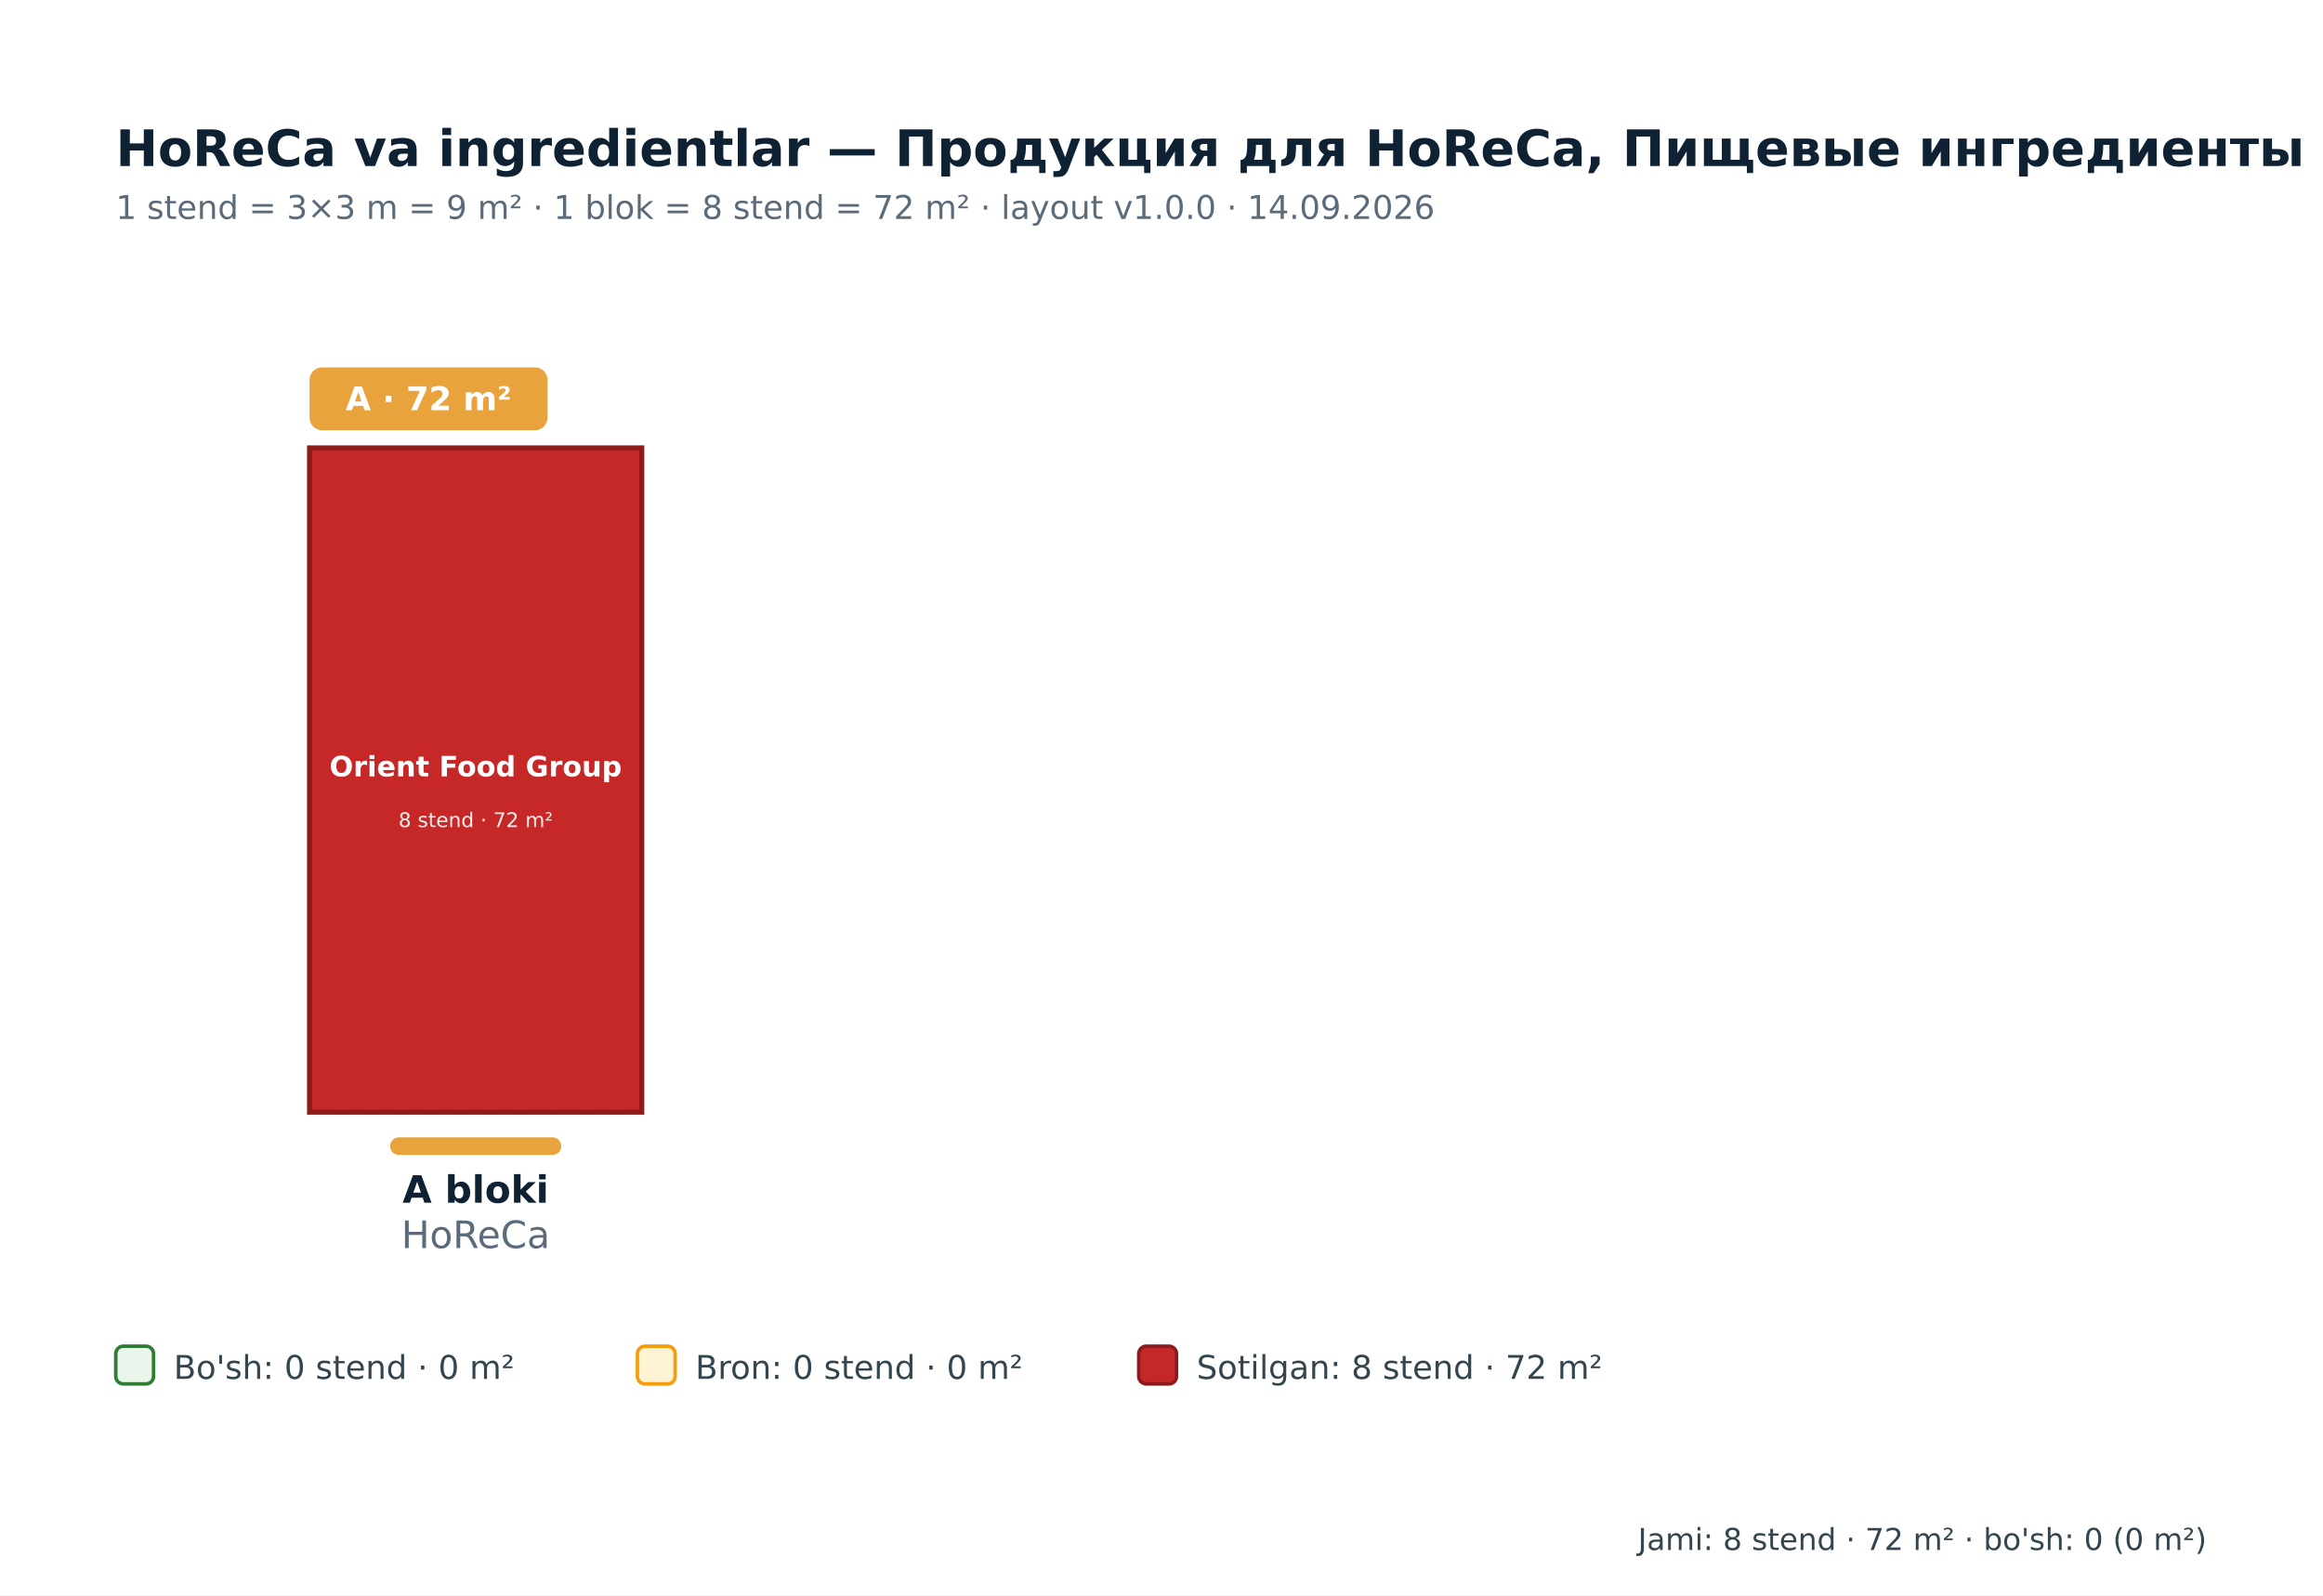
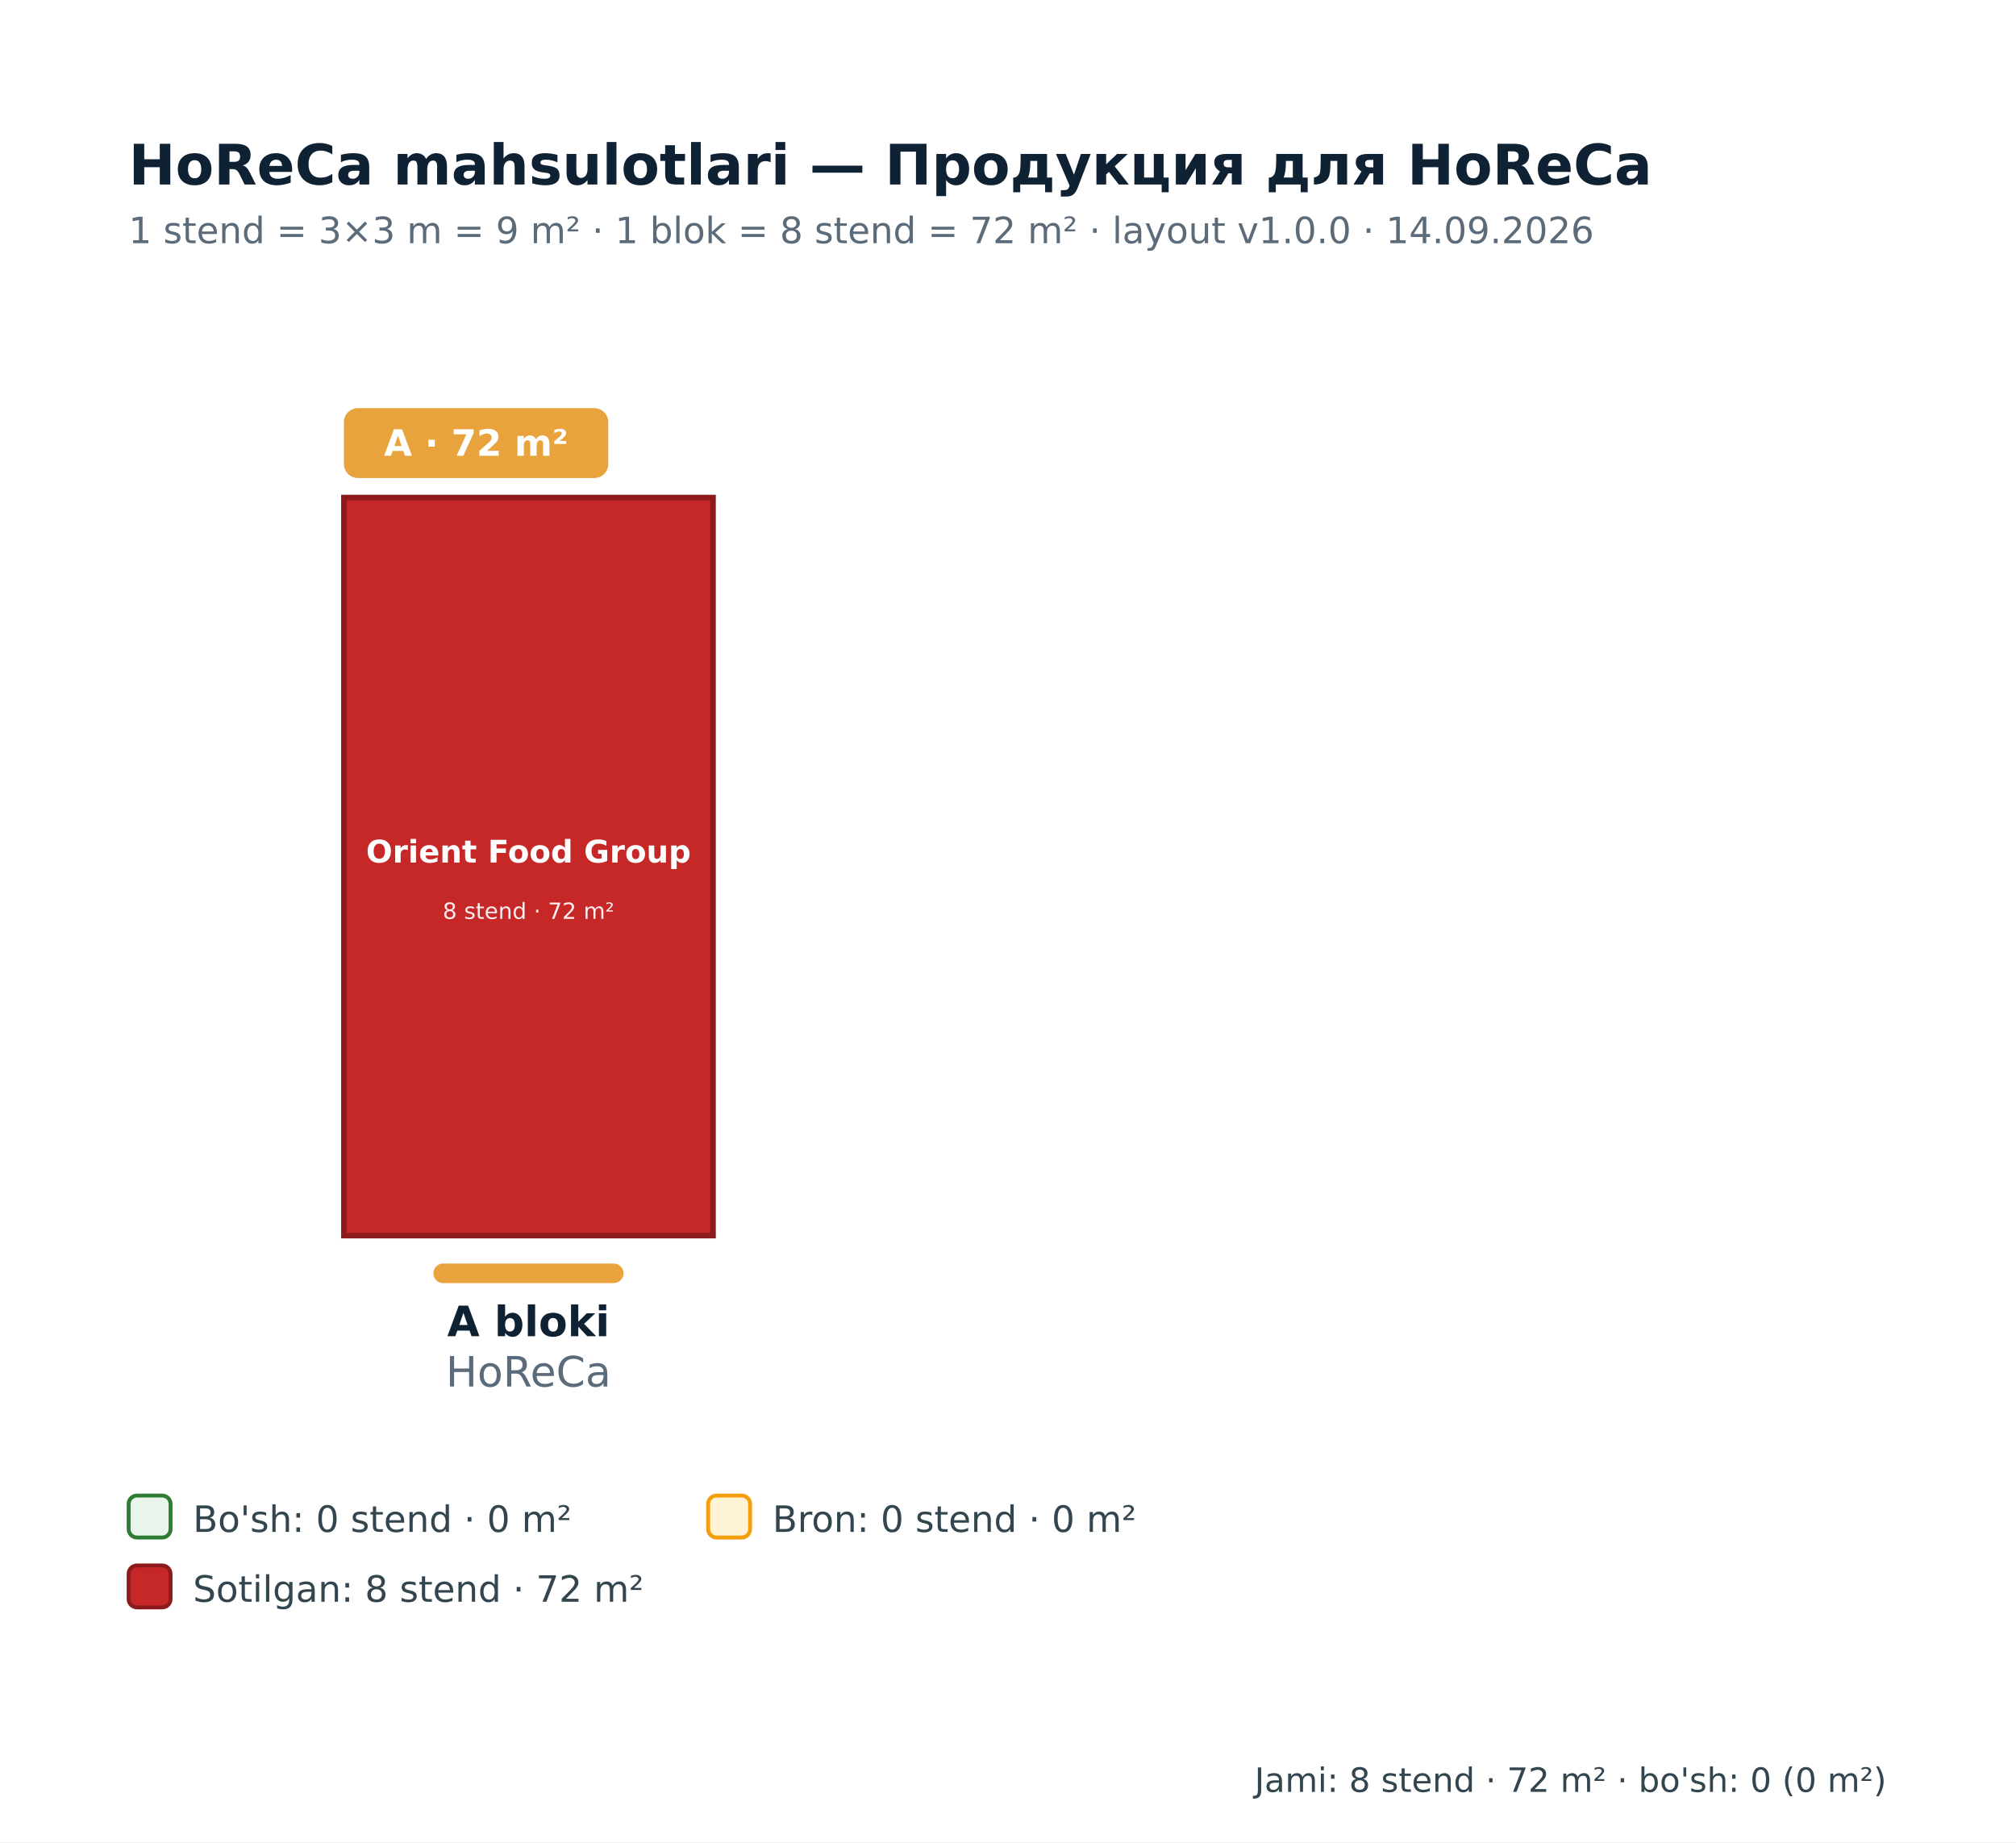
- <svg xmlns="http://www.w3.org/2000/svg" width="923" height="634" viewBox="0 0 923 634" font-family="DejaVu Sans, Helvetica, Arial, sans-serif">
-   <rect width="923" height="634" fill="#ffffff" />
-   <text x="46" y="66" font-size="20" font-weight="bold" fill="#0f2233">HoReCa va ingredientlar — Продукция для HoReCa, Пищевые ингредиенты</text>
+ <svg xmlns="http://www.w3.org/2000/svg" width="721" height="659" viewBox="0 0 721 659" font-family="DejaVu Sans, Helvetica, Arial, sans-serif">
+   <rect width="721" height="659" fill="#ffffff" />
+   <text x="46" y="66" font-size="20" font-weight="bold" fill="#0f2233">HoReCa mahsulotlari — Продукция для HoReCa</text>
  <text x="46" y="87" font-size="13" fill="#5b6b7a">1 stend = 3×3 m = 9 m² · 1 blok = 8 stend = 72 m² · layout v1.0.0 · 14.09.2026</text>
  <rect x="123.00" y="178.00" width="132.00" height="264.00" fill="none" stroke="#90a4b5" stroke-width="1.4" stroke-dasharray="7 5" rx="4" />
  <rect x="123.00" y="146.00" width="94.54" height="25" rx="5" fill="#E8A33D" />
  <text x="170.27" y="163.05" font-size="13" font-weight="bold" fill="#ffffff" text-anchor="middle">A · 72 m²</text>
  <rect x="155.00" y="452.00" width="68" height="7" rx="3.5" fill="#E8A33D" />
  <text x="189.00" y="478.00" font-size="15.00" font-weight="bold" fill="#0f2233" text-anchor="middle">A bloki</text>
  <text x="189.00" y="496.00" font-size="15.00" fill="#5b6b7a" text-anchor="middle">HoReCa</text>
  <path d="M123 178L189 178L255 178L255 244L255 310L255 376L255 442L189 442L123 442L123 376L123 310L123 244Z" fill="#c62828" stroke="#8e1b1b" stroke-width="2" />
  <text x="189.00" y="308.55" font-size="11.16" font-weight="bold" fill="#ffffff" text-anchor="middle">Orient Food Group</text>
  <text x="189.00" y="328.70" font-size="8.00" fill="#ffffff" text-anchor="middle" opacity="0.92">8 stend · 72 m²</text>
  <rect x="46.00" y="535.00" width="15" height="15" rx="3" fill="#eaf6ec" stroke="#2e7d32" stroke-width="1.4" />
  <text x="69.00" y="548.00" font-size="13" fill="#33454f">Bo'sh: 0 stend · 0 m²</text>
  <rect x="253.26" y="535.00" width="15" height="15" rx="3" fill="#fff3d6" stroke="#f59e0b" stroke-width="1.4" />
  <text x="276.26" y="548.00" font-size="13" fill="#33454f">Bron: 0 stend · 0 m²</text>
-   <rect x="452.46" y="535.00" width="15" height="15" rx="3" fill="#c62828" stroke="#8e1b1b" stroke-width="1.4" />
-   <text x="475.46" y="548.00" font-size="13" fill="#33454f">Sotilgan: 8 stend · 72 m²</text>
-   <text x="876.8" y="616" font-size="12" fill="#33454f" text-anchor="end">Jami: 8 stend · 72 m² · bo'sh: 0 (0 m²)</text>
+   <rect x="46.00" y="560.00" width="15" height="15" rx="3" fill="#c62828" stroke="#8e1b1b" stroke-width="1.4" />
+   <text x="69.00" y="573.00" font-size="13" fill="#33454f">Sotilgan: 8 stend · 72 m²</text>
+   <text x="674.68" y="641" font-size="12" fill="#33454f" text-anchor="end">Jami: 8 stend · 72 m² · bo'sh: 0 (0 m²)</text>
</svg>
